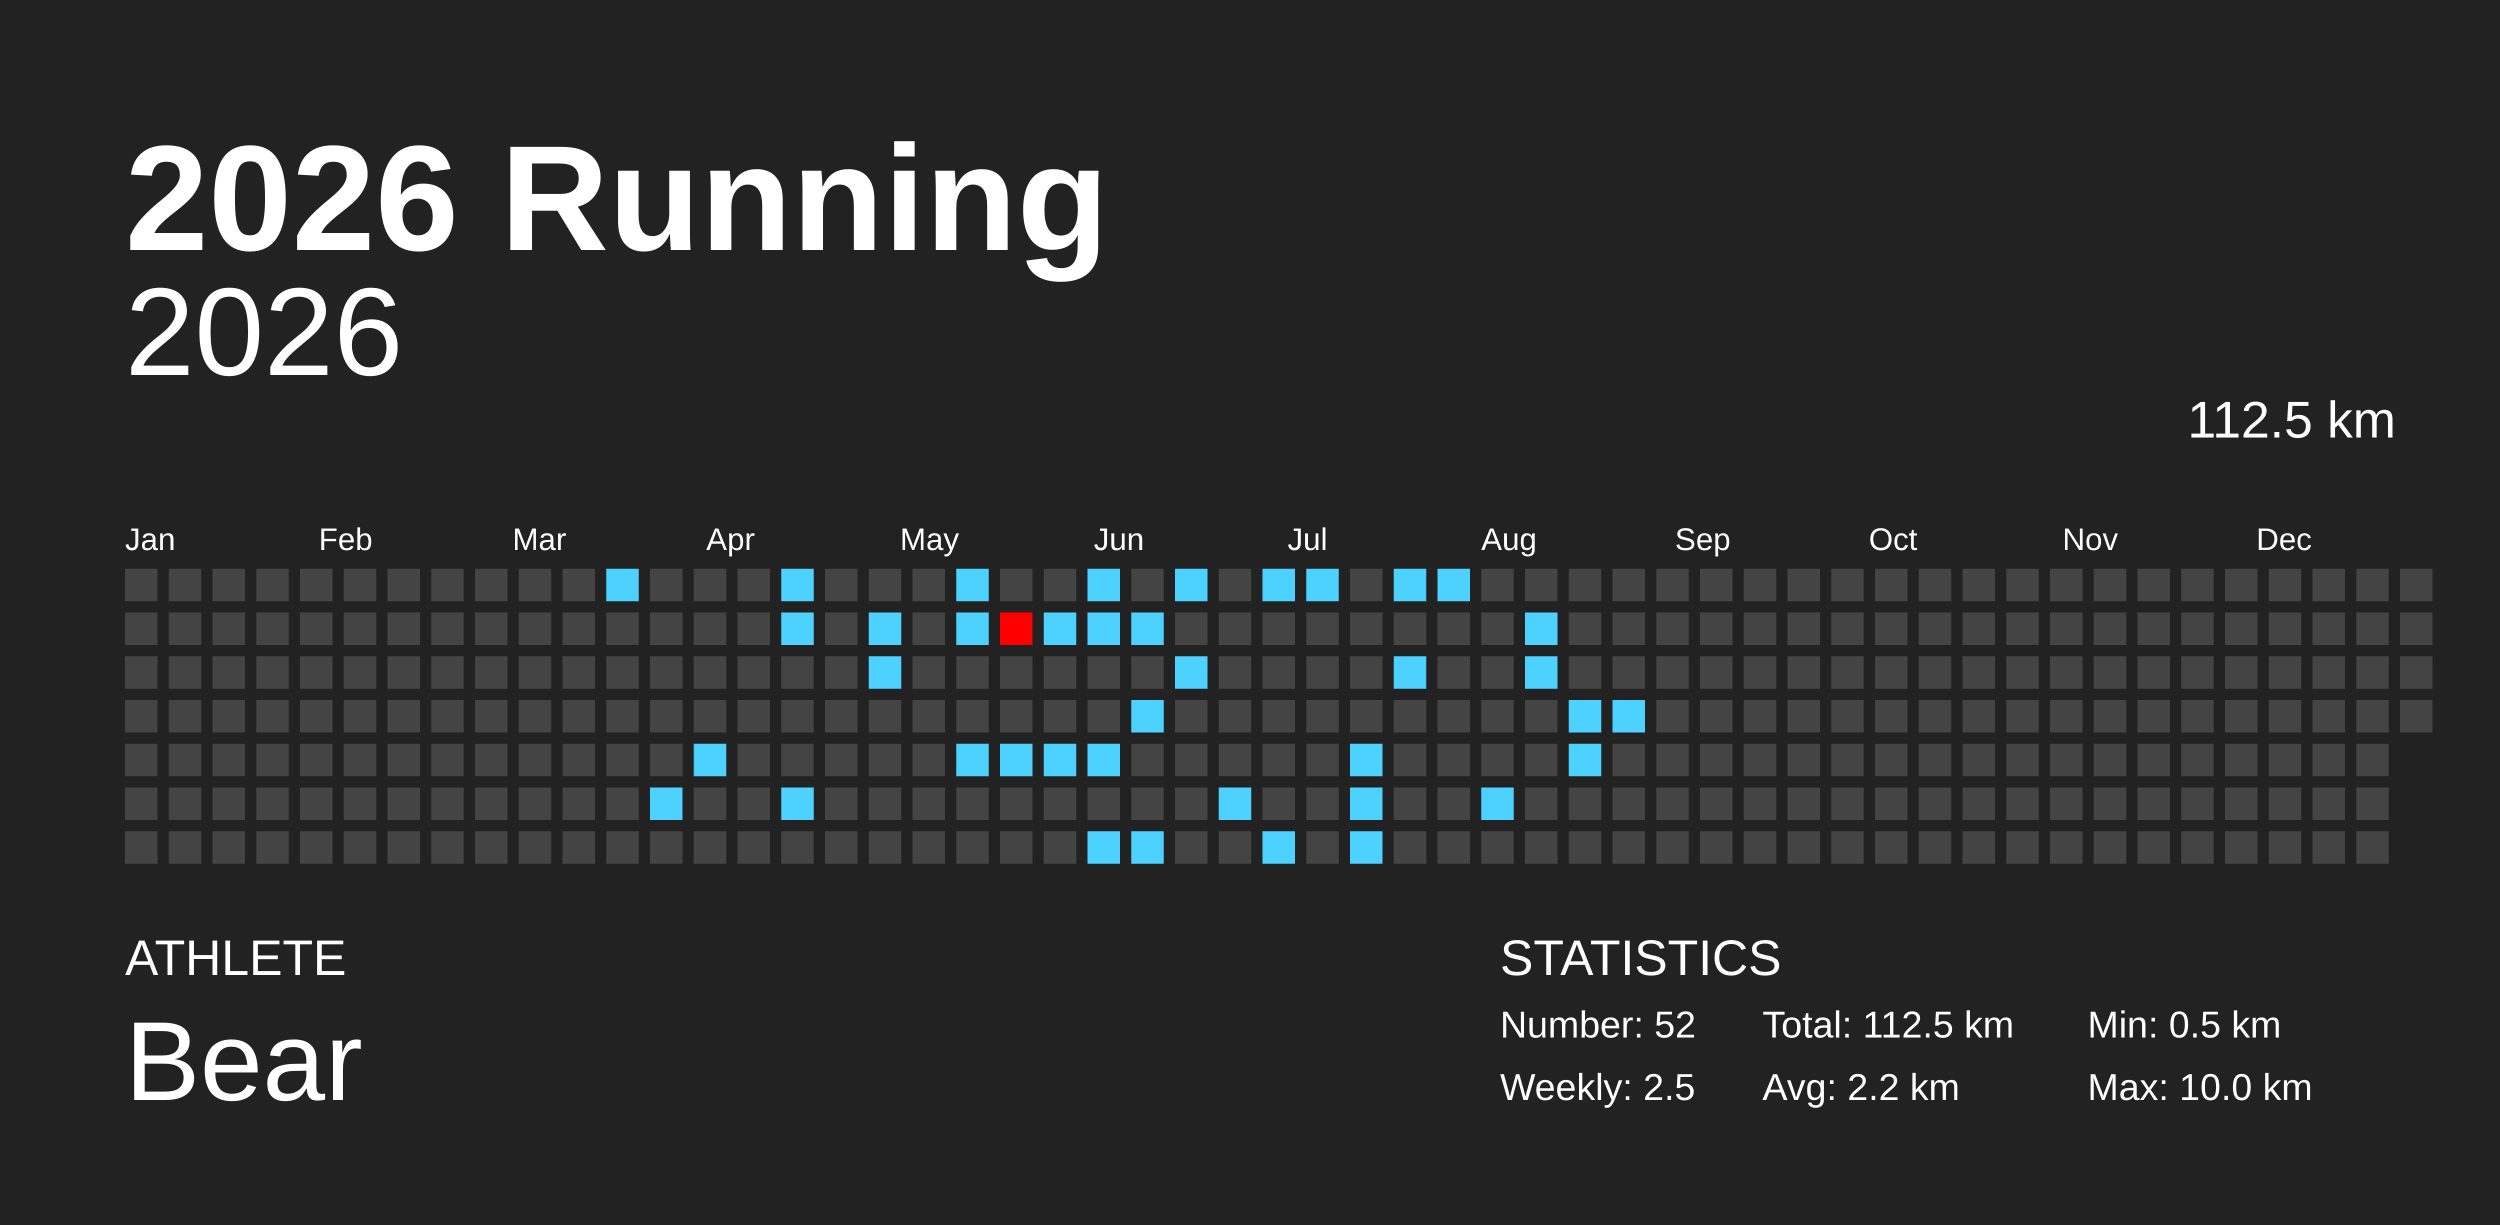
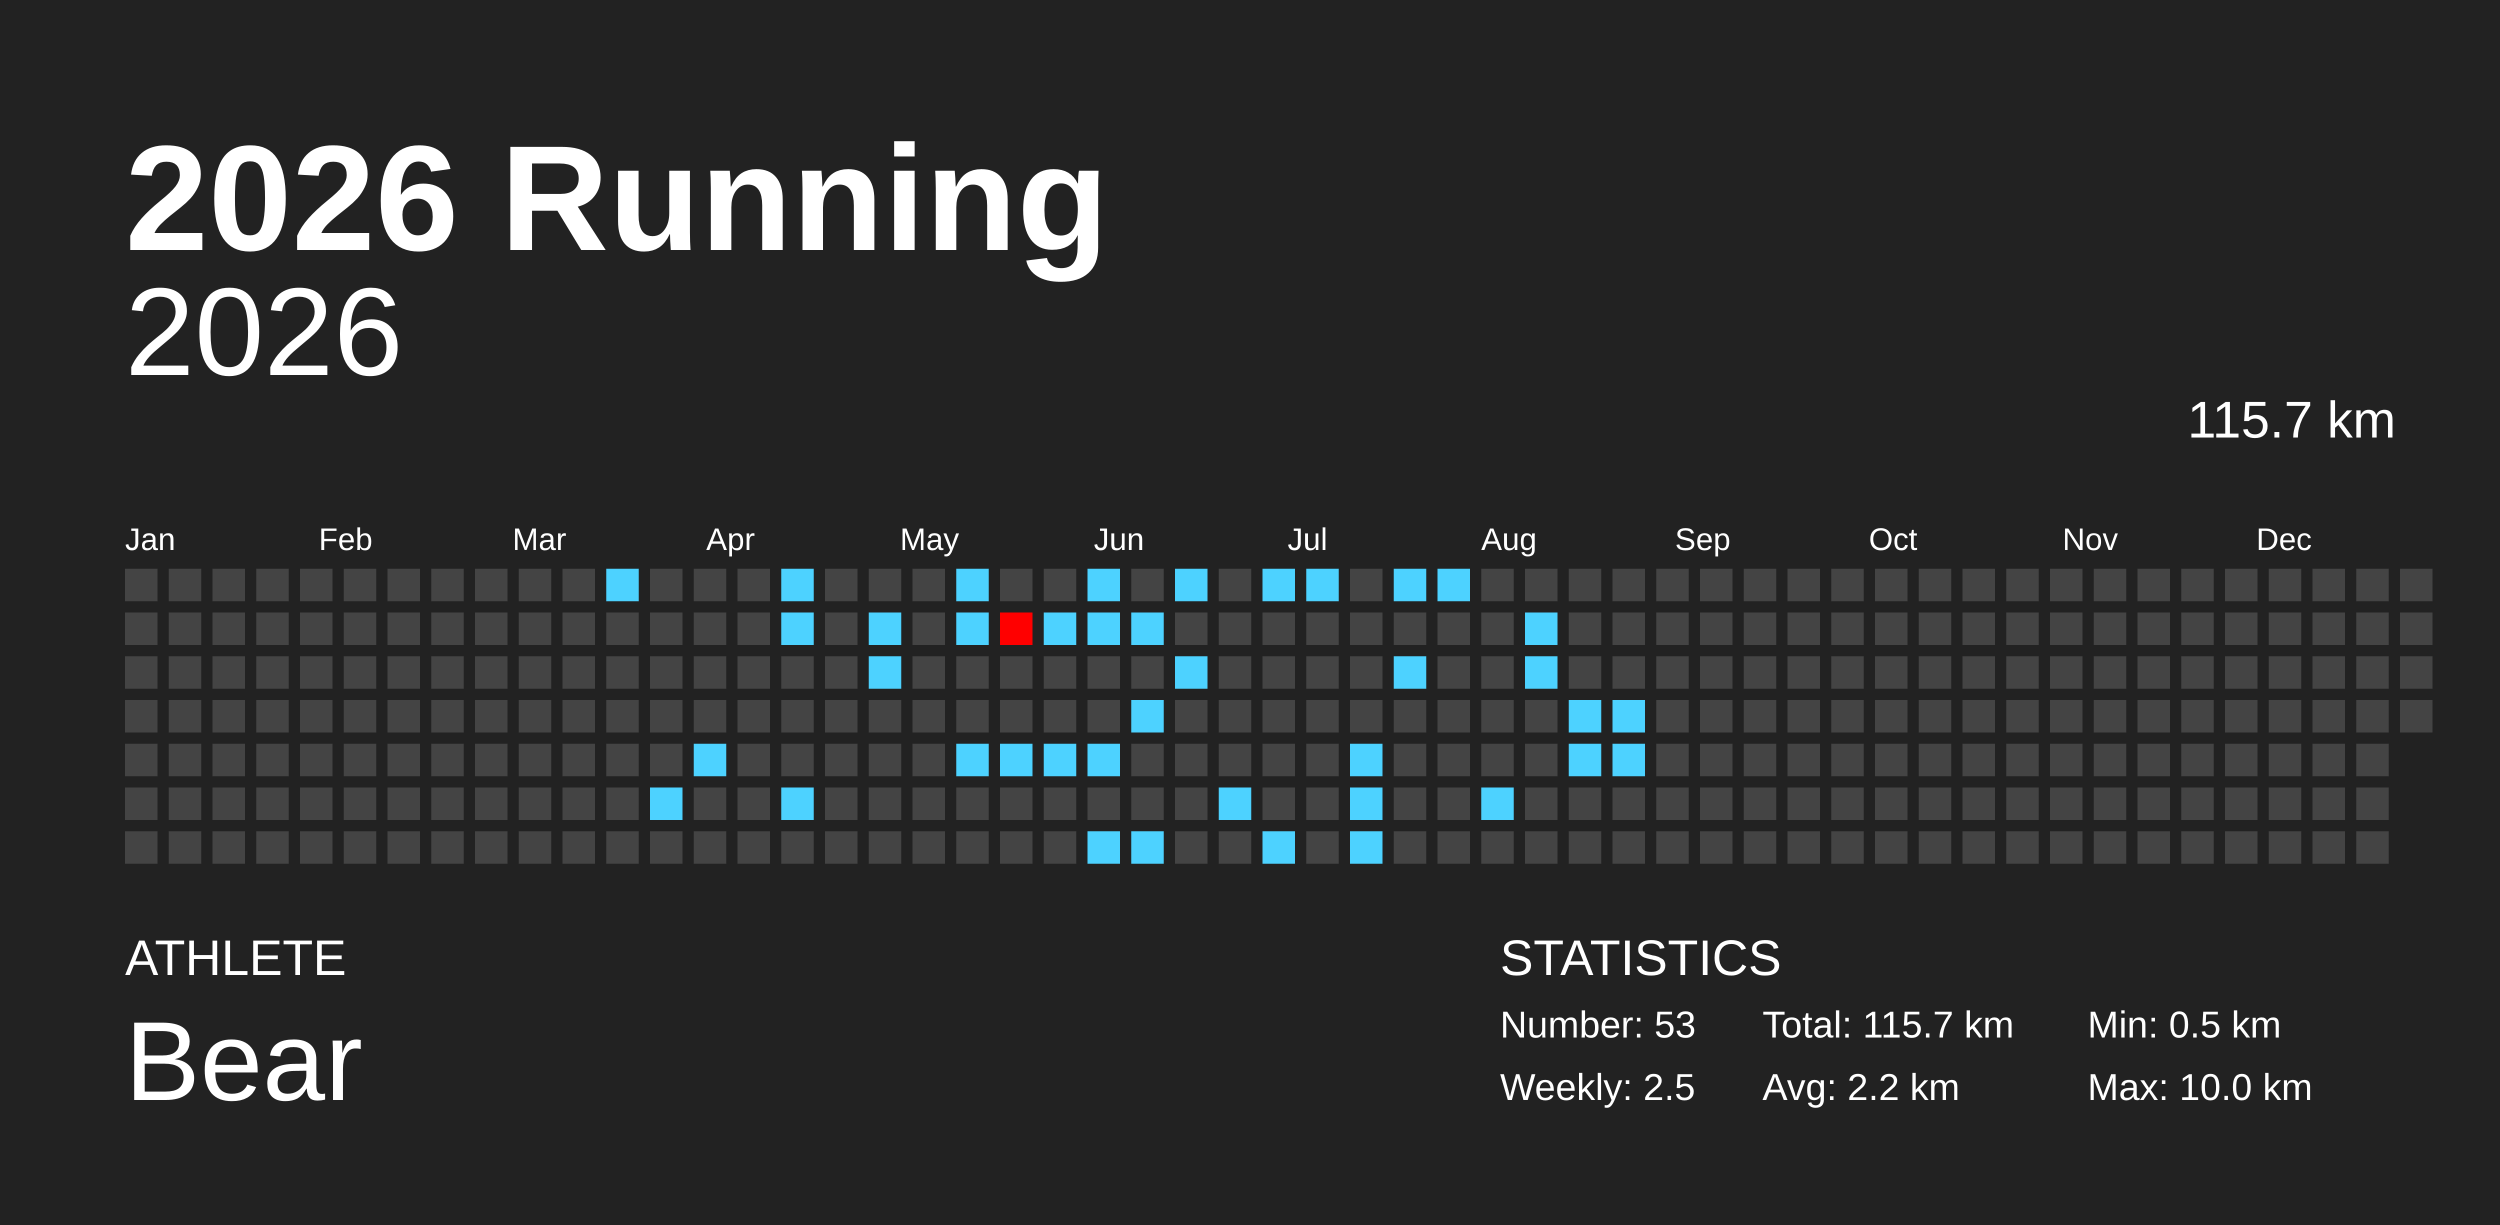
<svg xmlns="http://www.w3.org/2000/svg" baseProfile="full" height="98mm" version="1.1" viewBox="0,0,200,98" width="200mm">
  <defs />
  <rect fill="#222222" height="98" width="200" x="0" y="0" />
  <text fill="#FFFFFF" style="font-size:12px; font-family:Arial; font-weight:bold;" x="10" y="20">2026 Running</text>
  <text fill="#FFFFFF" style="font-size:4px; font-family:Arial" x="10" y="78">ATHLETE</text>
  <text fill="#FFFFFF" style="font-size:9px; font-family:Arial" x="10" y="88">Bear</text>
  <text fill="#FFFFFF" style="font-size:4px; font-family:Arial" x="120" y="78">STATISTICS</text>
-   <text fill="#FFFFFF" style="font-size:3px; font-family:Arial" x="120" y="83">Number: 52</text>
+   <text fill="#FFFFFF" style="font-size:3px; font-family:Arial" x="120" y="83">Number: 53</text>
  <text fill="#FFFFFF" style="font-size:3px; font-family:Arial" x="120" y="88">Weekly: 2.5</text>
-   <text fill="#FFFFFF" style="font-size:3px; font-family:Arial" x="141" y="83">Total: 112.5 km</text>
+   <text fill="#FFFFFF" style="font-size:3px; font-family:Arial" x="141" y="83">Total: 115.7 km</text>
  <text fill="#FFFFFF" style="font-size:3px; font-family:Arial" x="141" y="88">Avg: 2.2 km</text>
  <text fill="#FFFFFF" style="font-size:3px; font-family:Arial" x="167" y="83">Min: 0.5 km</text>
  <text fill="#FFFFFF" style="font-size:3px; font-family:Arial" x="167" y="88">Max: 10.0 km</text>
  <text alignment-baseline="hanging" fill="#FFFFFF" style="font-size:10.0px; font-family:Arial;" x="10" y="30">2026</text>
-   <text alignment-baseline="hanging" fill="#FFFFFF" style="font-size:4.125px; font-family:Arial;" x="175" y="35">112.5 km</text>
+   <text alignment-baseline="hanging" fill="#FFFFFF" style="font-size:4.125px; font-family:Arial;" x="175" y="35">115.7 km</text>
  <text fill="#FFFFFF" style="font-size:2.5px; font-family:Arial" x="10.0" y="44">Jan</text>
  <text fill="#FFFFFF" style="font-size:2.5px; font-family:Arial" x="25.5" y="44">Feb</text>
  <text fill="#FFFFFF" style="font-size:2.5px; font-family:Arial" x="41.0" y="44">Mar</text>
  <text fill="#FFFFFF" style="font-size:2.5px; font-family:Arial" x="56.5" y="44">Apr</text>
  <text fill="#FFFFFF" style="font-size:2.5px; font-family:Arial" x="72.0" y="44">May</text>
  <text fill="#FFFFFF" style="font-size:2.5px; font-family:Arial" x="87.5" y="44">Jun</text>
  <text fill="#FFFFFF" style="font-size:2.5px; font-family:Arial" x="103.0" y="44">Jul</text>
  <text fill="#FFFFFF" style="font-size:2.5px; font-family:Arial" x="118.5" y="44">Aug</text>
  <text fill="#FFFFFF" style="font-size:2.5px; font-family:Arial" x="134.0" y="44">Sep</text>
  <text fill="#FFFFFF" style="font-size:2.5px; font-family:Arial" x="149.5" y="44">Oct</text>
  <text fill="#FFFFFF" style="font-size:2.5px; font-family:Arial" x="165.0" y="44">Nov</text>
  <text fill="#FFFFFF" style="font-size:2.5px; font-family:Arial" x="180.5" y="44">Dec</text>
  <rect fill="#444444" height="2.6" width="2.6" x="10.0" y="45.5" />
  <rect fill="#444444" height="2.6" width="2.6" x="10.0" y="49.0" />
  <rect fill="#444444" height="2.6" width="2.6" x="10.0" y="52.5" />
  <rect fill="#444444" height="2.6" width="2.6" x="10.0" y="56.0" />
  <rect fill="#444444" height="2.6" width="2.6" x="10.0" y="59.5" />
  <rect fill="#444444" height="2.6" width="2.6" x="10.0" y="63.0" />
  <rect fill="#444444" height="2.6" width="2.6" x="10.0" y="66.5" />
  <rect fill="#444444" height="2.6" width="2.6" x="13.5" y="45.5" />
  <rect fill="#444444" height="2.6" width="2.6" x="13.5" y="49.0" />
  <rect fill="#444444" height="2.6" width="2.6" x="13.5" y="52.5" />
  <rect fill="#444444" height="2.6" width="2.6" x="13.5" y="56.0" />
  <rect fill="#444444" height="2.6" width="2.6" x="13.5" y="59.5" />
  <rect fill="#444444" height="2.6" width="2.6" x="13.5" y="63.0" />
  <rect fill="#444444" height="2.6" width="2.6" x="13.5" y="66.5" />
  <rect fill="#444444" height="2.6" width="2.6" x="17.0" y="45.5" />
  <rect fill="#444444" height="2.6" width="2.6" x="17.0" y="49.0" />
  <rect fill="#444444" height="2.6" width="2.6" x="17.0" y="52.5" />
  <rect fill="#444444" height="2.6" width="2.6" x="17.0" y="56.0" />
  <rect fill="#444444" height="2.6" width="2.6" x="17.0" y="59.5" />
  <rect fill="#444444" height="2.6" width="2.6" x="17.0" y="63.0" />
  <rect fill="#444444" height="2.6" width="2.6" x="17.0" y="66.5" />
  <rect fill="#444444" height="2.6" width="2.6" x="20.5" y="45.5" />
  <rect fill="#444444" height="2.6" width="2.6" x="20.5" y="49.0" />
  <rect fill="#444444" height="2.6" width="2.6" x="20.5" y="52.5" />
  <rect fill="#444444" height="2.6" width="2.6" x="20.5" y="56.0" />
  <rect fill="#444444" height="2.6" width="2.6" x="20.5" y="59.5" />
  <rect fill="#444444" height="2.6" width="2.6" x="20.5" y="63.0" />
  <rect fill="#444444" height="2.6" width="2.6" x="20.5" y="66.5" />
  <rect fill="#444444" height="2.6" width="2.6" x="24.0" y="45.5" />
  <rect fill="#444444" height="2.6" width="2.6" x="24.0" y="49.0" />
  <rect fill="#444444" height="2.6" width="2.6" x="24.0" y="52.5" />
  <rect fill="#444444" height="2.6" width="2.6" x="24.0" y="56.0" />
  <rect fill="#444444" height="2.6" width="2.6" x="24.0" y="59.5" />
  <rect fill="#444444" height="2.6" width="2.6" x="24.0" y="63.0" />
  <rect fill="#444444" height="2.6" width="2.6" x="24.0" y="66.5" />
  <rect fill="#444444" height="2.6" width="2.6" x="27.5" y="45.5" />
  <rect fill="#444444" height="2.6" width="2.6" x="27.5" y="49.0" />
  <rect fill="#444444" height="2.6" width="2.6" x="27.5" y="52.5" />
  <rect fill="#444444" height="2.6" width="2.6" x="27.5" y="56.0" />
  <rect fill="#444444" height="2.6" width="2.6" x="27.5" y="59.5" />
  <rect fill="#444444" height="2.6" width="2.6" x="27.5" y="63.0" />
  <rect fill="#444444" height="2.6" width="2.6" x="27.5" y="66.5" />
  <rect fill="#444444" height="2.6" width="2.6" x="31.0" y="45.5" />
  <rect fill="#444444" height="2.6" width="2.6" x="31.0" y="49.0" />
  <rect fill="#444444" height="2.6" width="2.6" x="31.0" y="52.5" />
  <rect fill="#444444" height="2.6" width="2.6" x="31.0" y="56.0" />
  <rect fill="#444444" height="2.6" width="2.6" x="31.0" y="59.5" />
  <rect fill="#444444" height="2.6" width="2.6" x="31.0" y="63.0" />
  <rect fill="#444444" height="2.6" width="2.6" x="31.0" y="66.5" />
  <rect fill="#444444" height="2.6" width="2.6" x="34.5" y="45.5" />
  <rect fill="#444444" height="2.6" width="2.6" x="34.5" y="49.0" />
  <rect fill="#444444" height="2.6" width="2.6" x="34.5" y="52.5" />
  <rect fill="#444444" height="2.6" width="2.6" x="34.5" y="56.0" />
  <rect fill="#444444" height="2.6" width="2.6" x="34.5" y="59.5" />
  <rect fill="#444444" height="2.6" width="2.6" x="34.5" y="63.0" />
  <rect fill="#444444" height="2.6" width="2.6" x="34.5" y="66.5" />
  <rect fill="#444444" height="2.6" width="2.6" x="38.0" y="45.5" />
  <rect fill="#444444" height="2.6" width="2.6" x="38.0" y="49.0" />
  <rect fill="#444444" height="2.6" width="2.6" x="38.0" y="52.5" />
  <rect fill="#444444" height="2.6" width="2.6" x="38.0" y="56.0" />
  <rect fill="#444444" height="2.6" width="2.6" x="38.0" y="59.5" />
  <rect fill="#444444" height="2.6" width="2.6" x="38.0" y="63.0" />
  <rect fill="#444444" height="2.6" width="2.6" x="38.0" y="66.5" />
  <rect fill="#444444" height="2.6" width="2.6" x="41.5" y="45.5" />
  <rect fill="#444444" height="2.6" width="2.6" x="41.5" y="49.0" />
  <rect fill="#444444" height="2.6" width="2.6" x="41.5" y="52.5" />
  <rect fill="#444444" height="2.6" width="2.6" x="41.5" y="56.0" />
  <rect fill="#444444" height="2.6" width="2.6" x="41.5" y="59.5" />
  <rect fill="#444444" height="2.6" width="2.6" x="41.5" y="63.0" />
  <rect fill="#444444" height="2.6" width="2.6" x="41.5" y="66.5" />
  <rect fill="#444444" height="2.6" width="2.6" x="45.0" y="45.5" />
  <rect fill="#444444" height="2.6" width="2.6" x="45.0" y="49.0" />
  <rect fill="#444444" height="2.6" width="2.6" x="45.0" y="52.5" />
  <rect fill="#444444" height="2.6" width="2.6" x="45.0" y="56.0" />
  <rect fill="#444444" height="2.6" width="2.6" x="45.0" y="59.5" />
  <rect fill="#444444" height="2.6" width="2.6" x="45.0" y="63.0" />
  <rect fill="#444444" height="2.6" width="2.6" x="45.0" y="66.5" />
  <rect fill="#4dd2ff" height="2.6" width="2.6" x="48.5" y="45.5" />
  <rect fill="#444444" height="2.6" width="2.6" x="48.5" y="49.0" />
  <rect fill="#444444" height="2.6" width="2.6" x="48.5" y="52.5" />
  <rect fill="#444444" height="2.6" width="2.6" x="48.5" y="56.0" />
  <rect fill="#444444" height="2.6" width="2.6" x="48.5" y="59.5" />
  <rect fill="#444444" height="2.6" width="2.6" x="48.5" y="63.0" />
  <rect fill="#444444" height="2.6" width="2.6" x="48.5" y="66.5" />
  <rect fill="#444444" height="2.6" width="2.6" x="52.0" y="45.5" />
  <rect fill="#444444" height="2.6" width="2.6" x="52.0" y="49.0" />
  <rect fill="#444444" height="2.6" width="2.6" x="52.0" y="52.5" />
  <rect fill="#444444" height="2.6" width="2.6" x="52.0" y="56.0" />
  <rect fill="#444444" height="2.6" width="2.6" x="52.0" y="59.5" />
  <rect fill="#4dd2ff" height="2.6" width="2.6" x="52.0" y="63.0" />
  <rect fill="#444444" height="2.6" width="2.6" x="52.0" y="66.5" />
  <rect fill="#444444" height="2.6" width="2.6" x="55.5" y="45.5" />
  <rect fill="#444444" height="2.6" width="2.6" x="55.5" y="49.0" />
  <rect fill="#444444" height="2.6" width="2.6" x="55.5" y="52.5" />
  <rect fill="#444444" height="2.6" width="2.6" x="55.5" y="56.0" />
  <rect fill="#4dd2ff" height="2.6" width="2.6" x="55.5" y="59.5" />
  <rect fill="#444444" height="2.6" width="2.6" x="55.5" y="63.0" />
  <rect fill="#444444" height="2.6" width="2.6" x="55.5" y="66.5" />
  <rect fill="#444444" height="2.6" width="2.6" x="59.0" y="45.5" />
  <rect fill="#444444" height="2.6" width="2.6" x="59.0" y="49.0" />
  <rect fill="#444444" height="2.6" width="2.6" x="59.0" y="52.5" />
  <rect fill="#444444" height="2.6" width="2.6" x="59.0" y="56.0" />
  <rect fill="#444444" height="2.6" width="2.6" x="59.0" y="59.5" />
  <rect fill="#444444" height="2.6" width="2.6" x="59.0" y="63.0" />
  <rect fill="#444444" height="2.6" width="2.6" x="59.0" y="66.5" />
  <rect fill="#4dd2ff" height="2.6" width="2.6" x="62.5" y="45.5" />
  <rect fill="#4dd2ff" height="2.6" width="2.6" x="62.5" y="49.0" />
  <rect fill="#444444" height="2.6" width="2.6" x="62.5" y="52.5" />
  <rect fill="#444444" height="2.6" width="2.6" x="62.5" y="56.0" />
  <rect fill="#444444" height="2.6" width="2.6" x="62.5" y="59.5" />
  <rect fill="#4dd2ff" height="2.6" width="2.6" x="62.5" y="63.0" />
  <rect fill="#444444" height="2.6" width="2.6" x="62.5" y="66.5" />
  <rect fill="#444444" height="2.6" width="2.6" x="66.0" y="45.5" />
  <rect fill="#444444" height="2.6" width="2.6" x="66.0" y="49.0" />
  <rect fill="#444444" height="2.6" width="2.6" x="66.0" y="52.5" />
  <rect fill="#444444" height="2.6" width="2.6" x="66.0" y="56.0" />
  <rect fill="#444444" height="2.6" width="2.6" x="66.0" y="59.5" />
  <rect fill="#444444" height="2.6" width="2.6" x="66.0" y="63.0" />
  <rect fill="#444444" height="2.6" width="2.6" x="66.0" y="66.5" />
  <rect fill="#444444" height="2.6" width="2.6" x="69.5" y="45.5" />
  <rect fill="#4dd2ff" height="2.6" width="2.6" x="69.5" y="49.0" />
  <rect fill="#4dd2ff" height="2.6" width="2.6" x="69.5" y="52.5" />
  <rect fill="#444444" height="2.6" width="2.6" x="69.5" y="56.0" />
  <rect fill="#444444" height="2.6" width="2.6" x="69.5" y="59.5" />
  <rect fill="#444444" height="2.6" width="2.6" x="69.5" y="63.0" />
  <rect fill="#444444" height="2.6" width="2.6" x="69.5" y="66.5" />
  <rect fill="#444444" height="2.6" width="2.6" x="73.0" y="45.5" />
  <rect fill="#444444" height="2.6" width="2.6" x="73.0" y="49.0" />
  <rect fill="#444444" height="2.6" width="2.6" x="73.0" y="52.5" />
  <rect fill="#444444" height="2.6" width="2.6" x="73.0" y="56.0" />
  <rect fill="#444444" height="2.6" width="2.6" x="73.0" y="59.5" />
  <rect fill="#444444" height="2.6" width="2.6" x="73.0" y="63.0" />
  <rect fill="#444444" height="2.6" width="2.6" x="73.0" y="66.5" />
  <rect fill="#4dd2ff" height="2.6" width="2.6" x="76.5" y="45.5" />
  <rect fill="#4dd2ff" height="2.6" width="2.6" x="76.5" y="49.0" />
  <rect fill="#444444" height="2.6" width="2.6" x="76.5" y="52.5" />
  <rect fill="#444444" height="2.6" width="2.6" x="76.5" y="56.0" />
  <rect fill="#4dd2ff" height="2.6" width="2.6" x="76.5" y="59.5" />
  <rect fill="#444444" height="2.6" width="2.6" x="76.5" y="63.0" />
  <rect fill="#444444" height="2.6" width="2.6" x="76.5" y="66.5" />
  <rect fill="#444444" height="2.6" width="2.6" x="80.0" y="45.5" />
  <rect fill="#ff0000" height="2.6" width="2.6" x="80.0" y="49.0" />
  <rect fill="#444444" height="2.6" width="2.6" x="80.0" y="52.5" />
  <rect fill="#444444" height="2.6" width="2.6" x="80.0" y="56.0" />
  <rect fill="#4dd2ff" height="2.6" width="2.6" x="80.0" y="59.5" />
  <rect fill="#444444" height="2.6" width="2.6" x="80.0" y="63.0" />
  <rect fill="#444444" height="2.6" width="2.6" x="80.0" y="66.5" />
  <rect fill="#444444" height="2.6" width="2.6" x="83.5" y="45.5" />
  <rect fill="#4dd2ff" height="2.6" width="2.6" x="83.5" y="49.0" />
  <rect fill="#444444" height="2.6" width="2.6" x="83.5" y="52.5" />
  <rect fill="#444444" height="2.6" width="2.6" x="83.5" y="56.0" />
  <rect fill="#4dd2ff" height="2.6" width="2.6" x="83.5" y="59.5" />
  <rect fill="#444444" height="2.6" width="2.6" x="83.5" y="63.0" />
  <rect fill="#444444" height="2.6" width="2.6" x="83.5" y="66.5" />
  <rect fill="#4dd2ff" height="2.6" width="2.6" x="87.0" y="45.5" />
  <rect fill="#4dd2ff" height="2.6" width="2.6" x="87.0" y="49.0" />
  <rect fill="#444444" height="2.6" width="2.6" x="87.0" y="52.5" />
  <rect fill="#444444" height="2.6" width="2.6" x="87.0" y="56.0" />
  <rect fill="#4dd2ff" height="2.6" width="2.6" x="87.0" y="59.5" />
  <rect fill="#444444" height="2.6" width="2.6" x="87.0" y="63.0" />
  <rect fill="#4dd2ff" height="2.6" width="2.6" x="87.0" y="66.5" />
  <rect fill="#444444" height="2.6" width="2.6" x="90.5" y="45.5" />
  <rect fill="#4dd2ff" height="2.6" width="2.6" x="90.5" y="49.0" />
  <rect fill="#444444" height="2.6" width="2.6" x="90.5" y="52.5" />
  <rect fill="#4dd2ff" height="2.6" width="2.6" x="90.5" y="56.0" />
  <rect fill="#444444" height="2.6" width="2.6" x="90.5" y="59.5" />
  <rect fill="#444444" height="2.6" width="2.6" x="90.5" y="63.0" />
  <rect fill="#4dd2ff" height="2.6" width="2.6" x="90.5" y="66.5" />
  <rect fill="#4dd2ff" height="2.6" width="2.6" x="94.0" y="45.5" />
  <rect fill="#444444" height="2.6" width="2.6" x="94.0" y="49.0" />
  <rect fill="#4dd2ff" height="2.6" width="2.6" x="94.0" y="52.5" />
  <rect fill="#444444" height="2.6" width="2.6" x="94.0" y="56.0" />
  <rect fill="#444444" height="2.6" width="2.6" x="94.0" y="59.5" />
  <rect fill="#444444" height="2.6" width="2.6" x="94.0" y="63.0" />
  <rect fill="#444444" height="2.6" width="2.6" x="94.0" y="66.5" />
  <rect fill="#444444" height="2.6" width="2.6" x="97.5" y="45.5" />
  <rect fill="#444444" height="2.6" width="2.6" x="97.5" y="49.0" />
  <rect fill="#444444" height="2.6" width="2.6" x="97.5" y="52.5" />
  <rect fill="#444444" height="2.6" width="2.6" x="97.5" y="56.0" />
  <rect fill="#444444" height="2.6" width="2.6" x="97.5" y="59.5" />
  <rect fill="#4dd2ff" height="2.6" width="2.6" x="97.5" y="63.0" />
  <rect fill="#444444" height="2.6" width="2.6" x="97.5" y="66.5" />
  <rect fill="#4dd2ff" height="2.6" width="2.6" x="101.0" y="45.5" />
  <rect fill="#444444" height="2.6" width="2.6" x="101.0" y="49.0" />
  <rect fill="#444444" height="2.6" width="2.6" x="101.0" y="52.5" />
  <rect fill="#444444" height="2.6" width="2.6" x="101.0" y="56.0" />
  <rect fill="#444444" height="2.6" width="2.6" x="101.0" y="59.5" />
  <rect fill="#444444" height="2.6" width="2.6" x="101.0" y="63.0" />
  <rect fill="#4dd2ff" height="2.6" width="2.6" x="101.0" y="66.5" />
  <rect fill="#4dd2ff" height="2.6" width="2.6" x="104.5" y="45.5" />
  <rect fill="#444444" height="2.6" width="2.6" x="104.5" y="49.0" />
  <rect fill="#444444" height="2.6" width="2.6" x="104.5" y="52.5" />
  <rect fill="#444444" height="2.6" width="2.6" x="104.5" y="56.0" />
  <rect fill="#444444" height="2.6" width="2.6" x="104.5" y="59.5" />
  <rect fill="#444444" height="2.6" width="2.6" x="104.5" y="63.0" />
  <rect fill="#444444" height="2.6" width="2.6" x="104.5" y="66.5" />
  <rect fill="#444444" height="2.6" width="2.6" x="108.0" y="45.5" />
  <rect fill="#444444" height="2.6" width="2.6" x="108.0" y="49.0" />
  <rect fill="#444444" height="2.6" width="2.6" x="108.0" y="52.5" />
  <rect fill="#444444" height="2.6" width="2.6" x="108.0" y="56.0" />
  <rect fill="#4dd2ff" height="2.6" width="2.6" x="108.0" y="59.5" />
  <rect fill="#4dd2ff" height="2.6" width="2.6" x="108.0" y="63.0" />
  <rect fill="#4dd2ff" height="2.6" width="2.6" x="108.0" y="66.5" />
  <rect fill="#4dd2ff" height="2.6" width="2.6" x="111.5" y="45.5" />
  <rect fill="#444444" height="2.6" width="2.6" x="111.5" y="49.0" />
  <rect fill="#4dd2ff" height="2.6" width="2.6" x="111.5" y="52.5" />
  <rect fill="#444444" height="2.6" width="2.6" x="111.5" y="56.0" />
  <rect fill="#444444" height="2.6" width="2.6" x="111.5" y="59.5" />
  <rect fill="#444444" height="2.6" width="2.6" x="111.5" y="63.0" />
  <rect fill="#444444" height="2.6" width="2.6" x="111.5" y="66.5" />
  <rect fill="#4dd2ff" height="2.6" width="2.6" x="115.0" y="45.5" />
  <rect fill="#444444" height="2.6" width="2.6" x="115.0" y="49.0" />
  <rect fill="#444444" height="2.6" width="2.6" x="115.0" y="52.5" />
  <rect fill="#444444" height="2.6" width="2.6" x="115.0" y="56.0" />
  <rect fill="#444444" height="2.6" width="2.6" x="115.0" y="59.5" />
  <rect fill="#444444" height="2.6" width="2.6" x="115.0" y="63.0" />
  <rect fill="#444444" height="2.6" width="2.6" x="115.0" y="66.5" />
  <rect fill="#444444" height="2.6" width="2.6" x="118.5" y="45.5" />
  <rect fill="#444444" height="2.6" width="2.6" x="118.5" y="49.0" />
  <rect fill="#444444" height="2.6" width="2.6" x="118.5" y="52.5" />
  <rect fill="#444444" height="2.6" width="2.6" x="118.5" y="56.0" />
  <rect fill="#444444" height="2.6" width="2.6" x="118.5" y="59.5" />
  <rect fill="#4dd2ff" height="2.6" width="2.6" x="118.5" y="63.0" />
  <rect fill="#444444" height="2.6" width="2.6" x="118.5" y="66.5" />
  <rect fill="#444444" height="2.6" width="2.6" x="122.0" y="45.5" />
  <rect fill="#4dd2ff" height="2.6" width="2.6" x="122.0" y="49.0" />
  <rect fill="#4dd2ff" height="2.6" width="2.6" x="122.0" y="52.5" />
  <rect fill="#444444" height="2.6" width="2.6" x="122.0" y="56.0" />
  <rect fill="#444444" height="2.6" width="2.6" x="122.0" y="59.5" />
  <rect fill="#444444" height="2.6" width="2.6" x="122.0" y="63.0" />
  <rect fill="#444444" height="2.6" width="2.6" x="122.0" y="66.5" />
  <rect fill="#444444" height="2.6" width="2.6" x="125.5" y="45.5" />
  <rect fill="#444444" height="2.6" width="2.6" x="125.5" y="49.0" />
  <rect fill="#444444" height="2.6" width="2.6" x="125.5" y="52.5" />
  <rect fill="#4dd2ff" height="2.6" width="2.6" x="125.5" y="56.0" />
  <rect fill="#4dd2ff" height="2.6" width="2.6" x="125.5" y="59.5" />
  <rect fill="#444444" height="2.6" width="2.6" x="125.5" y="63.0" />
  <rect fill="#444444" height="2.6" width="2.6" x="125.5" y="66.5" />
  <rect fill="#444444" height="2.6" width="2.6" x="129.0" y="45.5" />
  <rect fill="#444444" height="2.6" width="2.6" x="129.0" y="49.0" />
  <rect fill="#444444" height="2.6" width="2.6" x="129.0" y="52.5" />
  <rect fill="#4dd2ff" height="2.6" width="2.6" x="129.0" y="56.0" />
-   <rect fill="#444444" height="2.6" width="2.6" x="129.0" y="59.5" />
+   <rect fill="#4dd2ff" height="2.6" width="2.6" x="129.0" y="59.5" />
  <rect fill="#444444" height="2.6" width="2.6" x="129.0" y="63.0" />
  <rect fill="#444444" height="2.6" width="2.6" x="129.0" y="66.5" />
  <rect fill="#444444" height="2.6" width="2.6" x="132.5" y="45.5" />
  <rect fill="#444444" height="2.6" width="2.6" x="132.5" y="49.0" />
  <rect fill="#444444" height="2.6" width="2.6" x="132.5" y="52.5" />
  <rect fill="#444444" height="2.6" width="2.6" x="132.5" y="56.0" />
  <rect fill="#444444" height="2.6" width="2.6" x="132.5" y="59.5" />
  <rect fill="#444444" height="2.6" width="2.6" x="132.5" y="63.0" />
  <rect fill="#444444" height="2.6" width="2.6" x="132.5" y="66.5" />
  <rect fill="#444444" height="2.6" width="2.6" x="136.0" y="45.5" />
  <rect fill="#444444" height="2.6" width="2.6" x="136.0" y="49.0" />
  <rect fill="#444444" height="2.6" width="2.6" x="136.0" y="52.5" />
  <rect fill="#444444" height="2.6" width="2.6" x="136.0" y="56.0" />
  <rect fill="#444444" height="2.6" width="2.6" x="136.0" y="59.5" />
  <rect fill="#444444" height="2.6" width="2.6" x="136.0" y="63.0" />
  <rect fill="#444444" height="2.6" width="2.6" x="136.0" y="66.5" />
  <rect fill="#444444" height="2.6" width="2.6" x="139.5" y="45.5" />
  <rect fill="#444444" height="2.6" width="2.6" x="139.5" y="49.0" />
  <rect fill="#444444" height="2.6" width="2.6" x="139.5" y="52.5" />
  <rect fill="#444444" height="2.6" width="2.6" x="139.5" y="56.0" />
  <rect fill="#444444" height="2.6" width="2.6" x="139.5" y="59.5" />
  <rect fill="#444444" height="2.6" width="2.6" x="139.5" y="63.0" />
  <rect fill="#444444" height="2.6" width="2.6" x="139.5" y="66.5" />
  <rect fill="#444444" height="2.6" width="2.6" x="143.0" y="45.5" />
  <rect fill="#444444" height="2.6" width="2.6" x="143.0" y="49.0" />
  <rect fill="#444444" height="2.6" width="2.6" x="143.0" y="52.5" />
  <rect fill="#444444" height="2.6" width="2.6" x="143.0" y="56.0" />
  <rect fill="#444444" height="2.6" width="2.6" x="143.0" y="59.5" />
  <rect fill="#444444" height="2.6" width="2.6" x="143.0" y="63.0" />
  <rect fill="#444444" height="2.6" width="2.6" x="143.0" y="66.5" />
  <rect fill="#444444" height="2.6" width="2.6" x="146.5" y="45.5" />
  <rect fill="#444444" height="2.6" width="2.6" x="146.5" y="49.0" />
  <rect fill="#444444" height="2.6" width="2.6" x="146.5" y="52.5" />
  <rect fill="#444444" height="2.6" width="2.6" x="146.5" y="56.0" />
  <rect fill="#444444" height="2.6" width="2.6" x="146.5" y="59.5" />
  <rect fill="#444444" height="2.6" width="2.6" x="146.5" y="63.0" />
  <rect fill="#444444" height="2.6" width="2.6" x="146.5" y="66.5" />
  <rect fill="#444444" height="2.6" width="2.6" x="150.0" y="45.5" />
  <rect fill="#444444" height="2.6" width="2.6" x="150.0" y="49.0" />
  <rect fill="#444444" height="2.6" width="2.6" x="150.0" y="52.5" />
  <rect fill="#444444" height="2.6" width="2.6" x="150.0" y="56.0" />
  <rect fill="#444444" height="2.6" width="2.6" x="150.0" y="59.5" />
  <rect fill="#444444" height="2.6" width="2.6" x="150.0" y="63.0" />
  <rect fill="#444444" height="2.6" width="2.6" x="150.0" y="66.5" />
  <rect fill="#444444" height="2.6" width="2.6" x="153.5" y="45.5" />
  <rect fill="#444444" height="2.6" width="2.6" x="153.5" y="49.0" />
  <rect fill="#444444" height="2.6" width="2.6" x="153.5" y="52.5" />
  <rect fill="#444444" height="2.6" width="2.6" x="153.5" y="56.0" />
  <rect fill="#444444" height="2.6" width="2.6" x="153.5" y="59.5" />
  <rect fill="#444444" height="2.6" width="2.6" x="153.5" y="63.0" />
  <rect fill="#444444" height="2.6" width="2.6" x="153.5" y="66.5" />
  <rect fill="#444444" height="2.6" width="2.6" x="157.0" y="45.5" />
  <rect fill="#444444" height="2.6" width="2.6" x="157.0" y="49.0" />
  <rect fill="#444444" height="2.6" width="2.6" x="157.0" y="52.5" />
  <rect fill="#444444" height="2.6" width="2.6" x="157.0" y="56.0" />
  <rect fill="#444444" height="2.6" width="2.6" x="157.0" y="59.5" />
  <rect fill="#444444" height="2.6" width="2.6" x="157.0" y="63.0" />
  <rect fill="#444444" height="2.6" width="2.6" x="157.0" y="66.5" />
  <rect fill="#444444" height="2.6" width="2.6" x="160.5" y="45.5" />
  <rect fill="#444444" height="2.6" width="2.6" x="160.5" y="49.0" />
  <rect fill="#444444" height="2.6" width="2.6" x="160.5" y="52.5" />
  <rect fill="#444444" height="2.6" width="2.6" x="160.5" y="56.0" />
  <rect fill="#444444" height="2.6" width="2.6" x="160.5" y="59.5" />
  <rect fill="#444444" height="2.6" width="2.6" x="160.5" y="63.0" />
  <rect fill="#444444" height="2.6" width="2.6" x="160.5" y="66.5" />
  <rect fill="#444444" height="2.6" width="2.6" x="164.0" y="45.5" />
  <rect fill="#444444" height="2.6" width="2.6" x="164.0" y="49.0" />
  <rect fill="#444444" height="2.6" width="2.6" x="164.0" y="52.5" />
  <rect fill="#444444" height="2.6" width="2.6" x="164.0" y="56.0" />
  <rect fill="#444444" height="2.6" width="2.6" x="164.0" y="59.5" />
  <rect fill="#444444" height="2.6" width="2.6" x="164.0" y="63.0" />
  <rect fill="#444444" height="2.6" width="2.6" x="164.0" y="66.5" />
  <rect fill="#444444" height="2.6" width="2.6" x="167.5" y="45.5" />
  <rect fill="#444444" height="2.6" width="2.6" x="167.5" y="49.0" />
  <rect fill="#444444" height="2.6" width="2.6" x="167.5" y="52.5" />
  <rect fill="#444444" height="2.6" width="2.6" x="167.5" y="56.0" />
  <rect fill="#444444" height="2.6" width="2.6" x="167.5" y="59.5" />
  <rect fill="#444444" height="2.6" width="2.6" x="167.5" y="63.0" />
  <rect fill="#444444" height="2.6" width="2.6" x="167.5" y="66.5" />
  <rect fill="#444444" height="2.6" width="2.6" x="171.0" y="45.5" />
  <rect fill="#444444" height="2.6" width="2.6" x="171.0" y="49.0" />
  <rect fill="#444444" height="2.6" width="2.6" x="171.0" y="52.5" />
  <rect fill="#444444" height="2.6" width="2.6" x="171.0" y="56.0" />
  <rect fill="#444444" height="2.6" width="2.6" x="171.0" y="59.5" />
  <rect fill="#444444" height="2.6" width="2.6" x="171.0" y="63.0" />
  <rect fill="#444444" height="2.6" width="2.6" x="171.0" y="66.5" />
  <rect fill="#444444" height="2.6" width="2.6" x="174.5" y="45.5" />
  <rect fill="#444444" height="2.6" width="2.6" x="174.5" y="49.0" />
  <rect fill="#444444" height="2.6" width="2.6" x="174.5" y="52.5" />
  <rect fill="#444444" height="2.6" width="2.6" x="174.5" y="56.0" />
  <rect fill="#444444" height="2.6" width="2.6" x="174.5" y="59.5" />
  <rect fill="#444444" height="2.6" width="2.6" x="174.5" y="63.0" />
  <rect fill="#444444" height="2.6" width="2.6" x="174.5" y="66.5" />
  <rect fill="#444444" height="2.6" width="2.6" x="178.0" y="45.5" />
  <rect fill="#444444" height="2.6" width="2.6" x="178.0" y="49.0" />
  <rect fill="#444444" height="2.6" width="2.6" x="178.0" y="52.5" />
  <rect fill="#444444" height="2.6" width="2.6" x="178.0" y="56.0" />
  <rect fill="#444444" height="2.6" width="2.6" x="178.0" y="59.5" />
  <rect fill="#444444" height="2.6" width="2.6" x="178.0" y="63.0" />
  <rect fill="#444444" height="2.6" width="2.6" x="178.0" y="66.5" />
  <rect fill="#444444" height="2.6" width="2.6" x="181.5" y="45.5" />
  <rect fill="#444444" height="2.6" width="2.6" x="181.5" y="49.0" />
  <rect fill="#444444" height="2.6" width="2.6" x="181.5" y="52.5" />
  <rect fill="#444444" height="2.6" width="2.6" x="181.5" y="56.0" />
  <rect fill="#444444" height="2.6" width="2.6" x="181.5" y="59.5" />
  <rect fill="#444444" height="2.6" width="2.6" x="181.5" y="63.0" />
  <rect fill="#444444" height="2.6" width="2.6" x="181.5" y="66.5" />
  <rect fill="#444444" height="2.6" width="2.6" x="185.0" y="45.5" />
  <rect fill="#444444" height="2.6" width="2.6" x="185.0" y="49.0" />
  <rect fill="#444444" height="2.6" width="2.6" x="185.0" y="52.5" />
  <rect fill="#444444" height="2.6" width="2.6" x="185.0" y="56.0" />
  <rect fill="#444444" height="2.6" width="2.6" x="185.0" y="59.5" />
  <rect fill="#444444" height="2.6" width="2.6" x="185.0" y="63.0" />
  <rect fill="#444444" height="2.6" width="2.6" x="185.0" y="66.5" />
  <rect fill="#444444" height="2.6" width="2.6" x="188.5" y="45.5" />
  <rect fill="#444444" height="2.6" width="2.6" x="188.5" y="49.0" />
  <rect fill="#444444" height="2.6" width="2.6" x="188.5" y="52.5" />
  <rect fill="#444444" height="2.6" width="2.6" x="188.5" y="56.0" />
  <rect fill="#444444" height="2.6" width="2.6" x="188.5" y="59.5" />
  <rect fill="#444444" height="2.6" width="2.6" x="188.5" y="63.0" />
  <rect fill="#444444" height="2.6" width="2.6" x="188.5" y="66.5" />
  <rect fill="#444444" height="2.6" width="2.6" x="192.0" y="45.5" />
  <rect fill="#444444" height="2.6" width="2.6" x="192.0" y="49.0" />
  <rect fill="#444444" height="2.6" width="2.6" x="192.0" y="52.5" />
  <rect fill="#444444" height="2.6" width="2.6" x="192.0" y="56.0" />
</svg>
